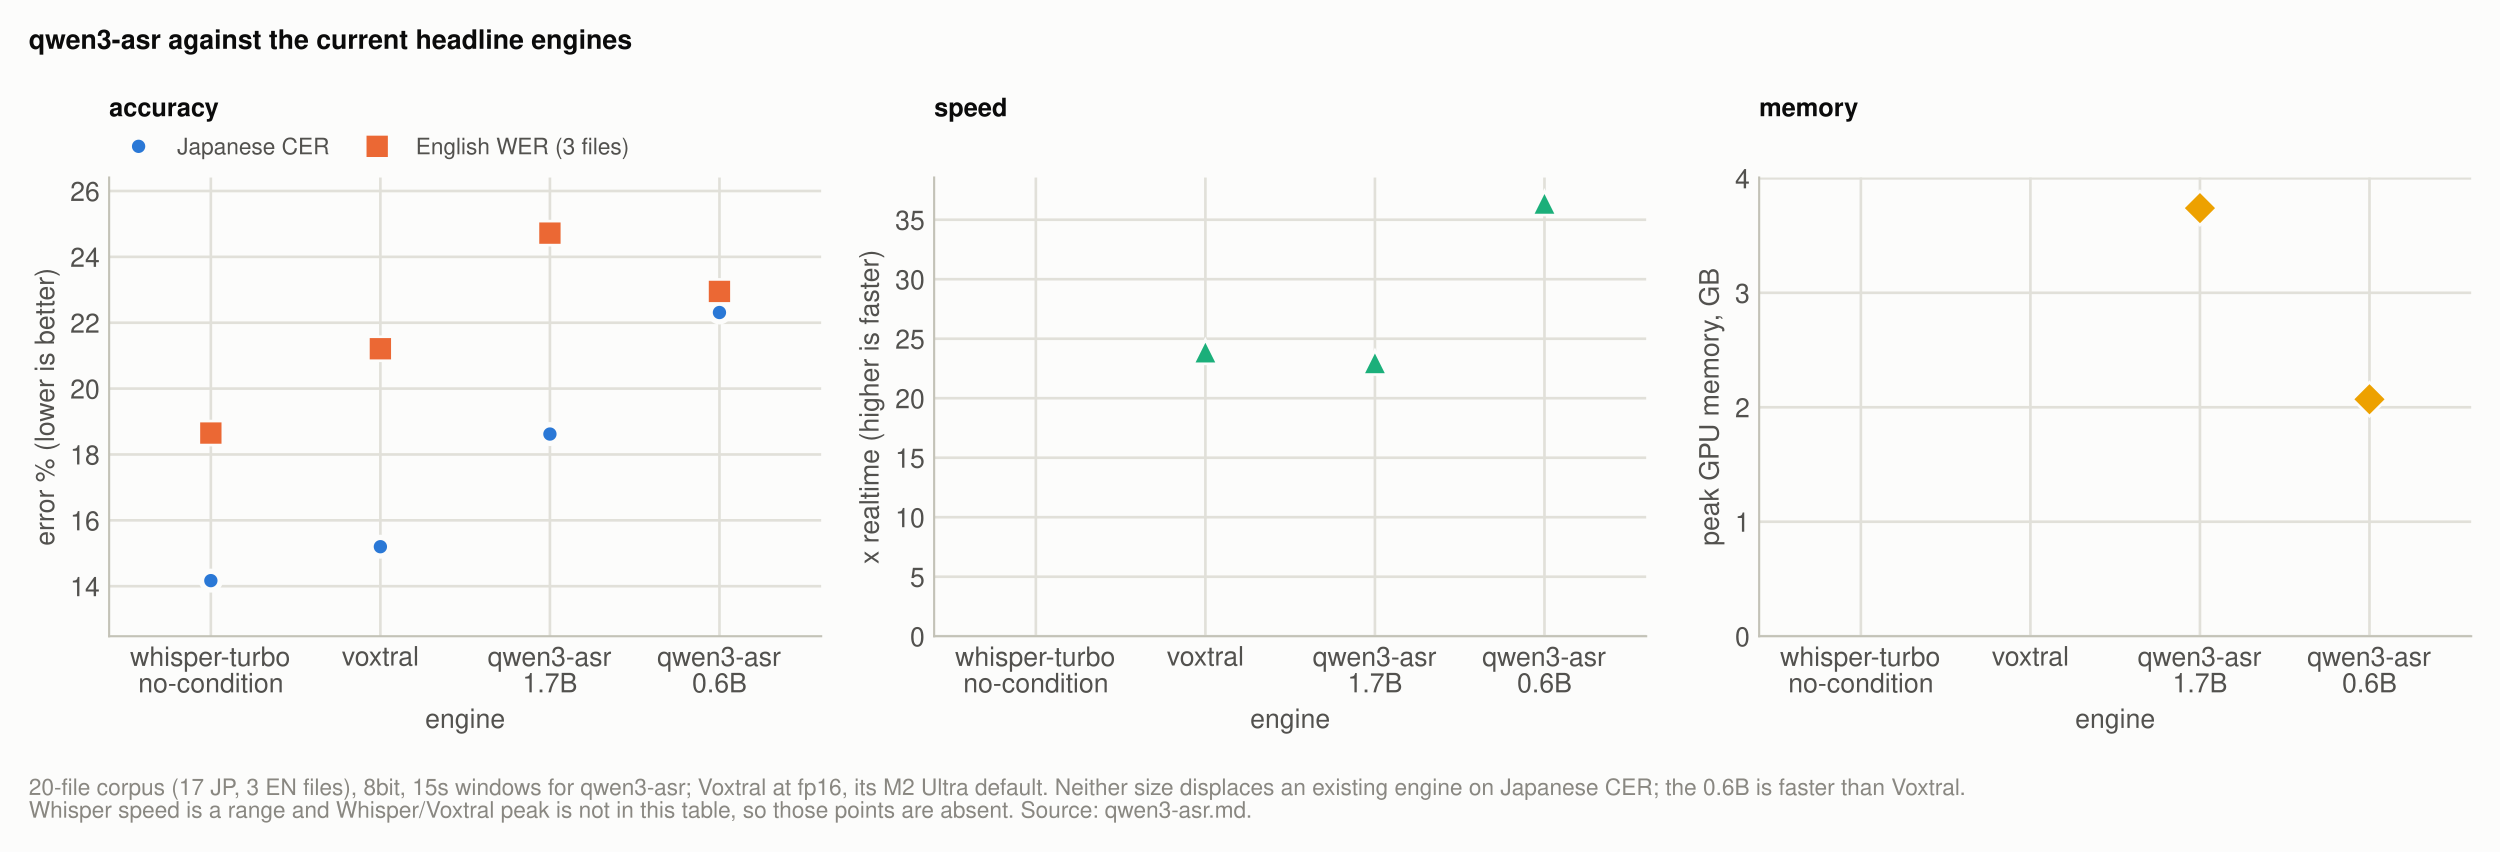
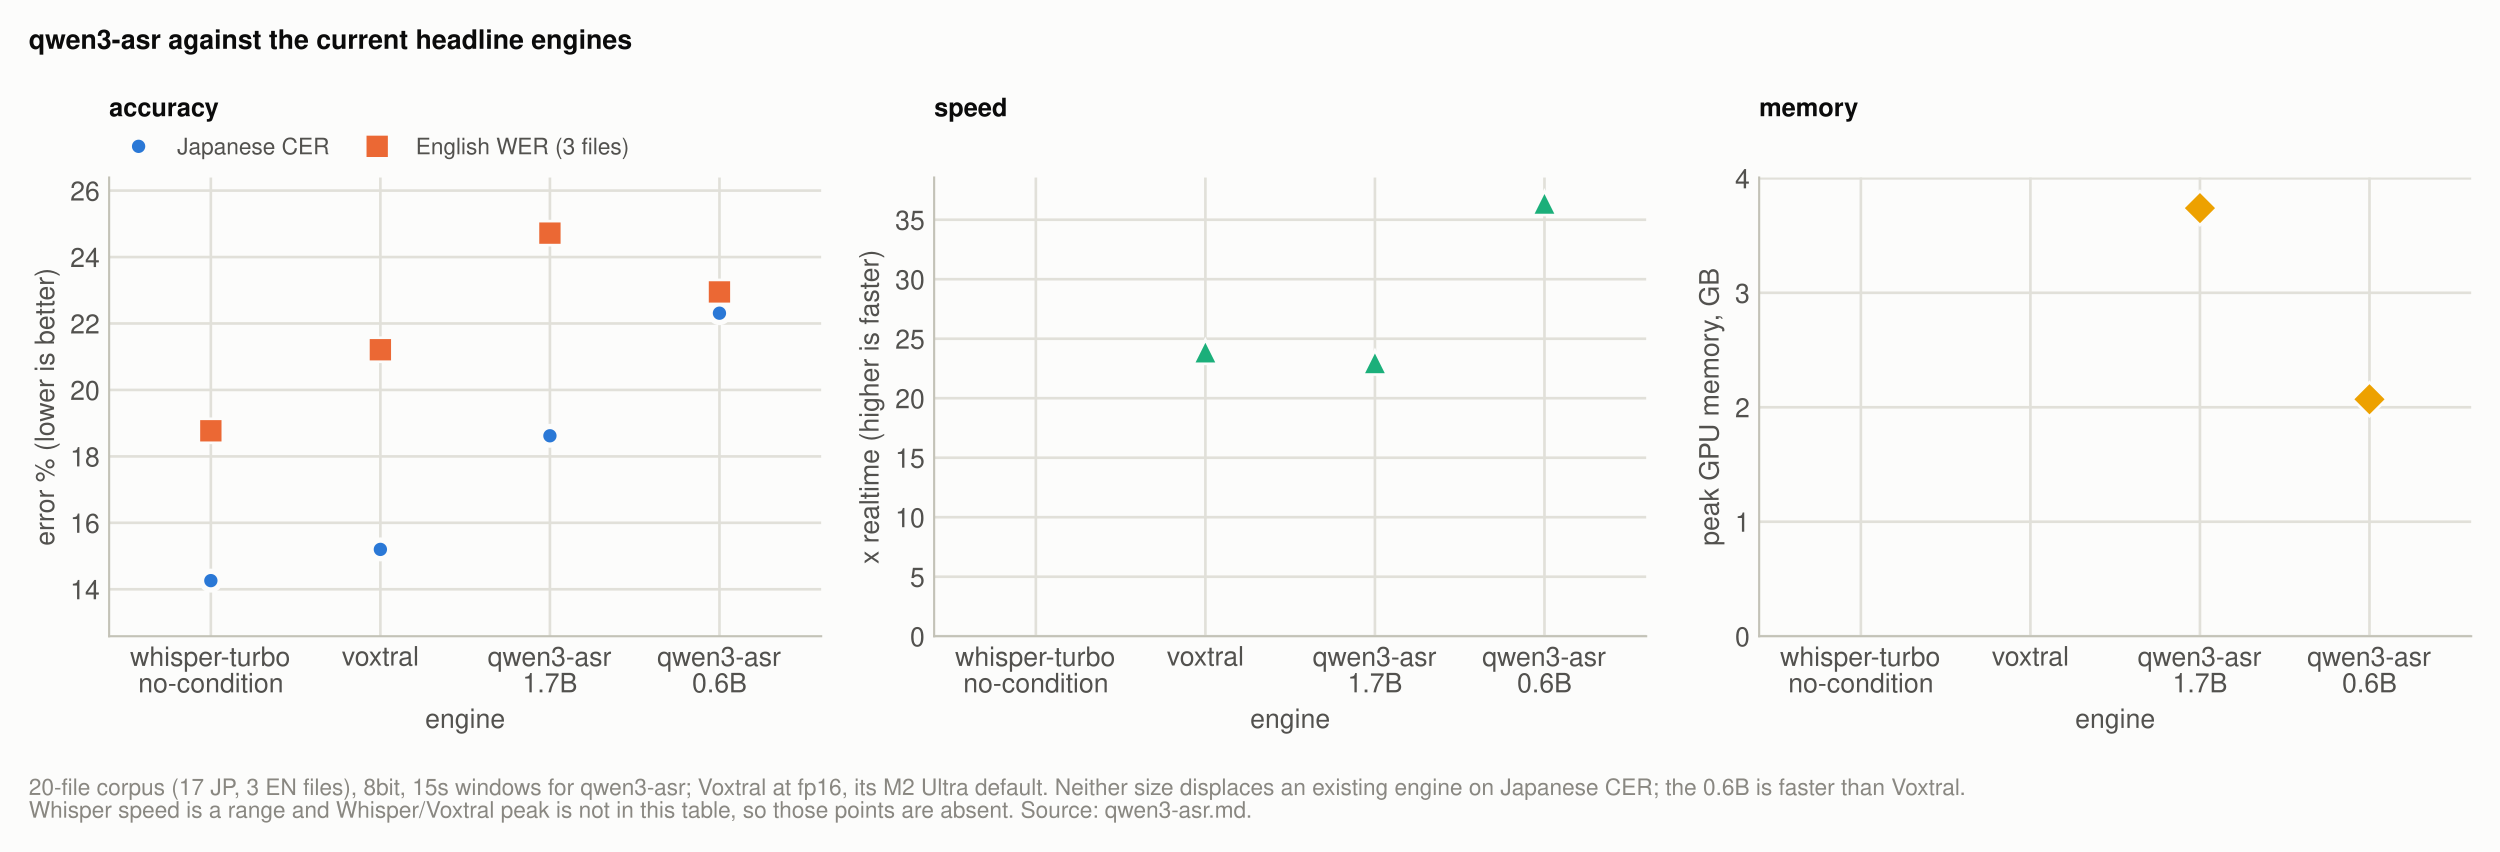
<svg xmlns="http://www.w3.org/2000/svg" xmlns:xlink="http://www.w3.org/1999/xlink" width="937.44pt" height="319.418pt" viewBox="0 0 937.44 319.418" version="1.1">
  <defs>
    <style type="text/css">*{stroke-linejoin: round; stroke-linecap: butt}</style>
  </defs>
  <g id="figure_1">
    <g id="patch_1">
      <path d="M 0 319.418  L 937.44 319.418  L 937.44 0  L 0 0  z " style="fill: #fcfcfb" />
    </g>
    <g id="axes_1">
      <g id="patch_2">
        <path d="M 40.92 238.569  L 307.92 238.569  L 307.92 66.569  L 40.92 66.569  z " style="fill: #fcfcfb" />
      </g>
      <g id="matplotlib.axis_1">
        <g id="xtick_1">
          <g id="line2d_1">
            <path d="M 79.063 238.569  L 79.063 66.569  " clip-path="url(#p41b90d201b)" style="fill: none; stroke: #e1e0d9; stroke-linecap: round" />
          </g>
          <g id="line2d_2" />
          <g id="text_1">
            <text style="font-size: 10px; font-family: 'Helvetica', 'Arial', 'DejaVu Sans'; fill: #52514e" transform="translate(48.77458 249.718)">whisper-turbo</text>
            <text style="font-size: 10px; font-family: 'Helvetica', 'Arial', 'DejaVu Sans'; fill: #52514e" transform="translate(51.82379 259.6002)">no-condition</text>
          </g>
        </g>
        <g id="xtick_2">
          <g id="line2d_3">
            <path d="M 142.634 238.569  L 142.634 66.569  " clip-path="url(#p41b90d201b)" style="fill: none; stroke: #e1e0d9; stroke-linecap: round" />
          </g>
          <g id="line2d_4" />
          <g id="text_2">
            <text style="font-size: 10px; font-family: 'Helvetica', 'Arial', 'DejaVu Sans'; text-anchor: middle; fill: #52514e" x="142.634" y="249.569" transform="rotate(-0 142.6343 249.5691)">voxtral</text>
          </g>
        </g>
        <g id="xtick_3">
          <g id="line2d_5">
            <path d="M 206.206 238.569  L 206.206 66.569  " clip-path="url(#p41b90d201b)" style="fill: none; stroke: #e1e0d9; stroke-linecap: round" />
          </g>
          <g id="line2d_6" />
          <g id="text_3">
            <text style="font-size: 10px; font-family: 'Helvetica', 'Arial', 'DejaVu Sans'; fill: #52514e" transform="translate(182.8627 249.718)">qwen3-asr</text>
            <text style="font-size: 10px; font-family: 'Helvetica', 'Arial', 'DejaVu Sans'; fill: #52514e" transform="translate(195.9206 259.6002)">1.7B</text>
          </g>
        </g>
        <g id="xtick_4">
          <g id="line2d_7">
            <path d="M 269.777 238.569  L 269.777 66.569  " clip-path="url(#p41b90d201b)" style="fill: none; stroke: #e1e0d9; stroke-linecap: round" />
          </g>
          <g id="line2d_8" />
          <g id="text_4">
            <text style="font-size: 10px; font-family: 'Helvetica', 'Arial', 'DejaVu Sans'; fill: #52514e" transform="translate(246.4342 249.718)">qwen3-asr</text>
            <text style="font-size: 10px; font-family: 'Helvetica', 'Arial', 'DejaVu Sans'; fill: #52514e" transform="translate(259.492 259.6002)">0.6B</text>
          </g>
        </g>
        <g id="text_5">
          <text style="font-size: 10px; font-family: 'Helvetica', 'Arial', 'DejaVu Sans'; text-anchor: middle; fill: #52514e" x="174.42" y="272.948" transform="rotate(-0 174.42 272.9484)">engine</text>
        </g>
      </g>
      <g id="matplotlib.axis_2">
        <g id="ytick_1">
          <g id="line2d_9">
-             <path d="M 40.92 219.82  L 307.92 219.82  " clip-path="url(#p41b90d201b)" style="fill: none; stroke: #e1e0d9; stroke-linecap: round" />
+             <path d="M 40.92 220.959  L 307.92 220.959  " clip-path="url(#p41b90d201b)" style="fill: none; stroke: #e1e0d9; stroke-linecap: round" />
          </g>
          <g id="line2d_10" />
          <g id="text_6">
-             <text style="font-size: 10px; font-family: 'Helvetica', 'Arial', 'DejaVu Sans'; text-anchor: end; fill: #52514e" x="37.42" y="223.57" transform="rotate(-0 37.42 223.5703)">14</text>
+             <text style="font-size: 10px; font-family: 'Helvetica', 'Arial', 'DejaVu Sans'; text-anchor: end; fill: #52514e" x="37.42" y="224.709" transform="rotate(-0 37.42 224.7095)">14</text>
          </g>
        </g>
        <g id="ytick_2">
          <g id="line2d_11">
-             <path d="M 40.92 195.118  L 307.92 195.118  " clip-path="url(#p41b90d201b)" style="fill: none; stroke: #e1e0d9; stroke-linecap: round" />
+             <path d="M 40.92 196.045  L 307.92 196.045  " clip-path="url(#p41b90d201b)" style="fill: none; stroke: #e1e0d9; stroke-linecap: round" />
          </g>
          <g id="line2d_12" />
          <g id="text_7">
-             <text style="font-size: 10px; font-family: 'Helvetica', 'Arial', 'DejaVu Sans'; text-anchor: end; fill: #52514e" x="37.42" y="198.868" transform="rotate(-0 37.42 198.8682)">16</text>
+             <text style="font-size: 10px; font-family: 'Helvetica', 'Arial', 'DejaVu Sans'; text-anchor: end; fill: #52514e" x="37.42" y="199.795" transform="rotate(-0 37.42 199.7949)">16</text>
          </g>
        </g>
        <g id="ytick_3">
          <g id="line2d_13">
-             <path d="M 40.92 170.416  L 307.92 170.416  " clip-path="url(#p41b90d201b)" style="fill: none; stroke: #e1e0d9; stroke-linecap: round" />
+             <path d="M 40.92 171.13  L 307.92 171.13  " clip-path="url(#p41b90d201b)" style="fill: none; stroke: #e1e0d9; stroke-linecap: round" />
          </g>
          <g id="line2d_14" />
          <g id="text_8">
-             <text style="font-size: 10px; font-family: 'Helvetica', 'Arial', 'DejaVu Sans'; text-anchor: end; fill: #52514e" x="37.42" y="174.166" transform="rotate(-0 37.42 174.1662)">18</text>
+             <text style="font-size: 10px; font-family: 'Helvetica', 'Arial', 'DejaVu Sans'; text-anchor: end; fill: #52514e" x="37.42" y="174.88" transform="rotate(-0 37.42 174.8804)">18</text>
          </g>
        </g>
        <g id="ytick_4">
          <g id="line2d_15">
-             <path d="M 40.92 145.714  L 307.92 145.714  " clip-path="url(#p41b90d201b)" style="fill: none; stroke: #e1e0d9; stroke-linecap: round" />
+             <path d="M 40.92 146.216  L 307.92 146.216  " clip-path="url(#p41b90d201b)" style="fill: none; stroke: #e1e0d9; stroke-linecap: round" />
          </g>
          <g id="line2d_16" />
          <g id="text_9">
-             <text style="font-size: 10px; font-family: 'Helvetica', 'Arial', 'DejaVu Sans'; text-anchor: end; fill: #52514e" x="37.42" y="149.464" transform="rotate(-0 37.42 149.4642)">20</text>
+             <text style="font-size: 10px; font-family: 'Helvetica', 'Arial', 'DejaVu Sans'; text-anchor: end; fill: #52514e" x="37.42" y="149.966" transform="rotate(-0 37.42 149.9658)">20</text>
          </g>
        </g>
        <g id="ytick_5">
          <g id="line2d_17">
-             <path d="M 40.92 121.012  L 307.92 121.012  " clip-path="url(#p41b90d201b)" style="fill: none; stroke: #e1e0d9; stroke-linecap: round" />
+             <path d="M 40.92 121.301  L 307.92 121.301  " clip-path="url(#p41b90d201b)" style="fill: none; stroke: #e1e0d9; stroke-linecap: round" />
          </g>
          <g id="line2d_18" />
          <g id="text_10">
-             <text style="font-size: 10px; font-family: 'Helvetica', 'Arial', 'DejaVu Sans'; text-anchor: end; fill: #52514e" x="37.42" y="124.762" transform="rotate(-0 37.42 124.7622)">22</text>
+             <text style="font-size: 10px; font-family: 'Helvetica', 'Arial', 'DejaVu Sans'; text-anchor: end; fill: #52514e" x="37.42" y="125.051" transform="rotate(-0 37.42 125.0513)">22</text>
          </g>
        </g>
        <g id="ytick_6">
          <g id="line2d_19">
-             <path d="M 40.92 96.31  L 307.92 96.31  " clip-path="url(#p41b90d201b)" style="fill: none; stroke: #e1e0d9; stroke-linecap: round" />
+             <path d="M 40.92 96.387  L 307.92 96.387  " clip-path="url(#p41b90d201b)" style="fill: none; stroke: #e1e0d9; stroke-linecap: round" />
          </g>
          <g id="line2d_20" />
          <g id="text_11">
-             <text style="font-size: 10px; font-family: 'Helvetica', 'Arial', 'DejaVu Sans'; text-anchor: end; fill: #52514e" x="37.42" y="100.06" transform="rotate(-0 37.42 100.0602)">24</text>
+             <text style="font-size: 10px; font-family: 'Helvetica', 'Arial', 'DejaVu Sans'; text-anchor: end; fill: #52514e" x="37.42" y="100.137" transform="rotate(-0 37.42 100.1367)">24</text>
          </g>
        </g>
        <g id="ytick_7">
          <g id="line2d_21">
-             <path d="M 40.92 71.608  L 307.92 71.608  " clip-path="url(#p41b90d201b)" style="fill: none; stroke: #e1e0d9; stroke-linecap: round" />
+             <path d="M 40.92 71.472  L 307.92 71.472  " clip-path="url(#p41b90d201b)" style="fill: none; stroke: #e1e0d9; stroke-linecap: round" />
          </g>
          <g id="line2d_22" />
          <g id="text_12">
-             <text style="font-size: 10px; font-family: 'Helvetica', 'Arial', 'DejaVu Sans'; text-anchor: end; fill: #52514e" x="37.42" y="75.358" transform="rotate(-0 37.42 75.35821)">26</text>
+             <text style="font-size: 10px; font-family: 'Helvetica', 'Arial', 'DejaVu Sans'; text-anchor: end; fill: #52514e" x="37.42" y="75.222" transform="rotate(-0 37.42 75.22218)">26</text>
          </g>
        </g>
        <g id="text_13">
          <text style="font-size: 10px; font-family: 'Helvetica', 'Arial', 'DejaVu Sans'; text-anchor: middle; fill: #52514e" x="20.258" y="152.569" transform="rotate(-90 20.2575 152.569)">error % (lower is better)</text>
        </g>
      </g>
      <g id="patch_3">
        <path d="M 40.92 238.569  L 40.92 66.569  " style="fill: none; stroke: #c3c2b7; stroke-width: 0.8; stroke-linejoin: miter; stroke-linecap: square" />
      </g>
      <g id="patch_4">
        <path d="M 40.92 238.569  L 307.92 238.569  " style="fill: none; stroke: #c3c2b7; stroke-width: 0.8; stroke-linejoin: miter; stroke-linecap: square" />
      </g>
      <g id="line2d_23">
        <defs>
          <path id="me25996a3b5" d="M 0 3.5  C 0.928 3.5 1.819 3.131 2.475 2.475  C 3.131 1.819 3.5 0.928 3.5 0  C 3.5 -0.928 3.131 -1.819 2.475 -2.475  C 1.819 -3.131 0.928 -3.5 0 -3.5  C -0.928 -3.5 -1.819 -3.131 -2.475 -2.475  C -3.131 -1.819 -3.5 -0.928 -3.5 0  C -3.5 0.928 -3.131 1.819 -2.475 2.475  C -1.819 3.131 -0.928 3.5 0 3.5  z " style="stroke: #fcfcfb; stroke-width: 2" />
        </defs>
        <g clip-path="url(#p41b90d201b)">
          <use xlink:href="#me25996a3b5" x="79.063" y="217.721" style="fill: #2a78d6; stroke: #fcfcfb; stroke-width: 2" />
-           <use xlink:href="#me25996a3b5" x="142.634" y="204.999" style="fill: #2a78d6; stroke: #fcfcfb; stroke-width: 2" />
-           <use xlink:href="#me25996a3b5" x="206.206" y="162.759" style="fill: #2a78d6; stroke: #fcfcfb; stroke-width: 2" />
-           <use xlink:href="#me25996a3b5" x="269.777" y="117.183" style="fill: #2a78d6; stroke: #fcfcfb; stroke-width: 2" />
+           <use xlink:href="#me25996a3b5" x="142.634" y="206.011" style="fill: #2a78d6; stroke: #fcfcfb; stroke-width: 2" />
+           <use xlink:href="#me25996a3b5" x="206.206" y="163.407" style="fill: #2a78d6; stroke: #fcfcfb; stroke-width: 2" />
+           <use xlink:href="#me25996a3b5" x="269.777" y="117.44" style="fill: #2a78d6; stroke: #fcfcfb; stroke-width: 2" />
        </g>
      </g>
      <g id="line2d_24">
        <defs>
          <path id="m1132983ee9" d="M -4.5 4.5  L 4.5 4.5  L 4.5 -4.5  L -4.5 -4.5  z " style="stroke: #fcfcfb; stroke-linejoin: miter" />
        </defs>
        <g clip-path="url(#p41b90d201b)">
-           <use xlink:href="#m1132983ee9" x="79.063" y="162.388" style="fill: #eb6834; stroke: #fcfcfb; stroke-linejoin: miter" />
-           <use xlink:href="#m1132983ee9" x="142.634" y="130.77" style="fill: #eb6834; stroke: #fcfcfb; stroke-linejoin: miter" />
+           <use xlink:href="#m1132983ee9" x="79.063" y="161.538" style="fill: #eb6834; stroke: #fcfcfb; stroke-linejoin: miter" />
+           <use xlink:href="#m1132983ee9" x="142.634" y="131.143" style="fill: #eb6834; stroke: #fcfcfb; stroke-linejoin: miter" />
          <use xlink:href="#m1132983ee9" x="206.206" y="87.417" style="fill: #eb6834; stroke: #fcfcfb; stroke-linejoin: miter" />
-           <use xlink:href="#m1132983ee9" x="269.777" y="109.279" style="fill: #eb6834; stroke: #fcfcfb; stroke-linejoin: miter" />
+           <use xlink:href="#m1132983ee9" x="269.777" y="109.467" style="fill: #eb6834; stroke: #fcfcfb; stroke-linejoin: miter" />
        </g>
      </g>
      <g id="text_14">
        <text style="font-weight: 700; font-size: 9.5px; font-family: 'Helvetica', 'Arial', 'DejaVu Sans'; text-anchor: start; fill: #0b0b0b" x="40.92" y="43.569" transform="rotate(-0 40.92 43.569)">accuracy</text>
      </g>
      <g id="legend_1">
        <g id="line2d_25">
          <g>
            <use xlink:href="#me25996a3b5" x="51.97" y="54.873" style="fill: #2a78d6; stroke: #fcfcfb; stroke-width: 2" />
          </g>
        </g>
        <g id="text_15">
          <text style="font-size: 8.5px; font-family: 'Helvetica', 'Arial', 'DejaVu Sans'; text-anchor: start; fill: #52514e" x="66.42" y="57.848" transform="rotate(-0 66.42 57.84837)">Japanese CER</text>
        </g>
        <g id="line2d_26">
          <g>
            <use xlink:href="#m1132983ee9" x="141.439" y="54.873" style="fill: #eb6834; stroke: #fcfcfb; stroke-linejoin: miter" />
          </g>
        </g>
        <g id="text_16">
          <text style="font-size: 8.5px; font-family: 'Helvetica', 'Arial', 'DejaVu Sans'; text-anchor: start; fill: #52514e" x="155.889" y="57.848" transform="rotate(-0 155.8891 57.84837)">English WER (3 files)</text>
        </g>
      </g>
    </g>
    <g id="axes_2">
      <g id="patch_5">
        <path d="M 350.28 238.569  L 617.28 238.569  L 617.28 66.569  L 350.28 66.569  z " style="fill: #fcfcfb" />
      </g>
      <g id="matplotlib.axis_3">
        <g id="xtick_5">
          <g id="line2d_27">
            <path d="M 388.423 238.569  L 388.423 66.569  " clip-path="url(#p05839b32f9)" style="fill: none; stroke: #e1e0d9; stroke-linecap: round" />
          </g>
          <g id="line2d_28" />
          <g id="text_17">
            <text style="font-size: 10px; font-family: 'Helvetica', 'Arial', 'DejaVu Sans'; fill: #52514e" transform="translate(358.1346 249.718)">whisper-turbo</text>
            <text style="font-size: 10px; font-family: 'Helvetica', 'Arial', 'DejaVu Sans'; fill: #52514e" transform="translate(361.1838 259.6002)">no-condition</text>
          </g>
        </g>
        <g id="xtick_6">
          <g id="line2d_29">
            <path d="M 451.994 238.569  L 451.994 66.569  " clip-path="url(#p05839b32f9)" style="fill: none; stroke: #e1e0d9; stroke-linecap: round" />
          </g>
          <g id="line2d_30" />
          <g id="text_18">
            <text style="font-size: 10px; font-family: 'Helvetica', 'Arial', 'DejaVu Sans'; text-anchor: middle; fill: #52514e" x="451.994" y="249.569" transform="rotate(-0 451.9943 249.5691)">voxtral</text>
          </g>
        </g>
        <g id="xtick_7">
          <g id="line2d_31">
            <path d="M 515.566 238.569  L 515.566 66.569  " clip-path="url(#p05839b32f9)" style="fill: none; stroke: #e1e0d9; stroke-linecap: round" />
          </g>
          <g id="line2d_32" />
          <g id="text_19">
            <text style="font-size: 10px; font-family: 'Helvetica', 'Arial', 'DejaVu Sans'; fill: #52514e" transform="translate(492.2227 249.718)">qwen3-asr</text>
            <text style="font-size: 10px; font-family: 'Helvetica', 'Arial', 'DejaVu Sans'; fill: #52514e" transform="translate(505.2806 259.6002)">1.7B</text>
          </g>
        </g>
        <g id="xtick_8">
          <g id="line2d_33">
            <path d="M 579.137 238.569  L 579.137 66.569  " clip-path="url(#p05839b32f9)" style="fill: none; stroke: #e1e0d9; stroke-linecap: round" />
          </g>
          <g id="line2d_34" />
          <g id="text_20">
            <text style="font-size: 10px; font-family: 'Helvetica', 'Arial', 'DejaVu Sans'; fill: #52514e" transform="translate(555.7942 249.718)">qwen3-asr</text>
            <text style="font-size: 10px; font-family: 'Helvetica', 'Arial', 'DejaVu Sans'; fill: #52514e" transform="translate(568.852 259.6002)">0.6B</text>
          </g>
        </g>
        <g id="text_21">
          <text style="font-size: 10px; font-family: 'Helvetica', 'Arial', 'DejaVu Sans'; text-anchor: middle; fill: #52514e" x="483.78" y="272.948" transform="rotate(-0 483.78 272.9484)">engine</text>
        </g>
      </g>
      <g id="matplotlib.axis_4">
        <g id="ytick_8">
          <g id="line2d_35">
            <path d="M 350.28 238.569  L 617.28 238.569  " clip-path="url(#p05839b32f9)" style="fill: none; stroke: #e1e0d9; stroke-linecap: round" />
          </g>
          <g id="line2d_36" />
          <g id="text_22">
            <text style="font-size: 10px; font-family: 'Helvetica', 'Arial', 'DejaVu Sans'; text-anchor: end; fill: #52514e" x="346.78" y="242.319" transform="rotate(-0 346.78 242.3191)">0</text>
          </g>
        </g>
        <g id="ytick_9">
          <g id="line2d_37">
            <path d="M 350.28 216.257  L 617.28 216.257  " clip-path="url(#p05839b32f9)" style="fill: none; stroke: #e1e0d9; stroke-linecap: round" />
          </g>
          <g id="line2d_38" />
          <g id="text_23">
            <text style="font-size: 10px; font-family: 'Helvetica', 'Arial', 'DejaVu Sans'; text-anchor: end; fill: #52514e" x="346.78" y="220.007" transform="rotate(-0 346.78 220.0069)">5</text>
          </g>
        </g>
        <g id="ytick_10">
          <g id="line2d_39">
            <path d="M 350.28 193.945  L 617.28 193.945  " clip-path="url(#p05839b32f9)" style="fill: none; stroke: #e1e0d9; stroke-linecap: round" />
          </g>
          <g id="line2d_40" />
          <g id="text_24">
            <text style="font-size: 10px; font-family: 'Helvetica', 'Arial', 'DejaVu Sans'; text-anchor: end; fill: #52514e" x="346.78" y="197.695" transform="rotate(-0 346.78 197.6947)">10</text>
          </g>
        </g>
        <g id="ytick_11">
          <g id="line2d_41">
            <path d="M 350.28 171.633  L 617.28 171.633  " clip-path="url(#p05839b32f9)" style="fill: none; stroke: #e1e0d9; stroke-linecap: round" />
          </g>
          <g id="line2d_42" />
          <g id="text_25">
            <text style="font-size: 10px; font-family: 'Helvetica', 'Arial', 'DejaVu Sans'; text-anchor: end; fill: #52514e" x="346.78" y="175.383" transform="rotate(-0 346.78 175.3826)">15</text>
          </g>
        </g>
        <g id="ytick_12">
          <g id="line2d_43">
            <path d="M 350.28 149.32  L 617.28 149.32  " clip-path="url(#p05839b32f9)" style="fill: none; stroke: #e1e0d9; stroke-linecap: round" />
          </g>
          <g id="line2d_44" />
          <g id="text_26">
            <text style="font-size: 10px; font-family: 'Helvetica', 'Arial', 'DejaVu Sans'; text-anchor: end; fill: #52514e" x="346.78" y="153.07" transform="rotate(-0 346.78 153.0704)">20</text>
          </g>
        </g>
        <g id="ytick_13">
          <g id="line2d_45">
            <path d="M 350.28 127.008  L 617.28 127.008  " clip-path="url(#p05839b32f9)" style="fill: none; stroke: #e1e0d9; stroke-linecap: round" />
          </g>
          <g id="line2d_46" />
          <g id="text_27">
            <text style="font-size: 10px; font-family: 'Helvetica', 'Arial', 'DejaVu Sans'; text-anchor: end; fill: #52514e" x="346.78" y="130.758" transform="rotate(-0 346.78 130.7582)">25</text>
          </g>
        </g>
        <g id="ytick_14">
          <g id="line2d_47">
            <path d="M 350.28 104.696  L 617.28 104.696  " clip-path="url(#p05839b32f9)" style="fill: none; stroke: #e1e0d9; stroke-linecap: round" />
          </g>
          <g id="line2d_48" />
          <g id="text_28">
            <text style="font-size: 10px; font-family: 'Helvetica', 'Arial', 'DejaVu Sans'; text-anchor: end; fill: #52514e" x="346.78" y="108.446" transform="rotate(-0 346.78 108.446)">30</text>
          </g>
        </g>
        <g id="ytick_15">
          <g id="line2d_49">
            <path d="M 350.28 82.384  L 617.28 82.384  " clip-path="url(#p05839b32f9)" style="fill: none; stroke: #e1e0d9; stroke-linecap: round" />
          </g>
          <g id="line2d_50" />
          <g id="text_29">
            <text style="font-size: 10px; font-family: 'Helvetica', 'Arial', 'DejaVu Sans'; text-anchor: end; fill: #52514e" x="346.78" y="86.134" transform="rotate(-0 346.78 86.13387)">35</text>
          </g>
        </g>
        <g id="text_30">
          <text style="font-size: 10px; font-family: 'Helvetica', 'Arial', 'DejaVu Sans'; text-anchor: middle; fill: #52514e" x="329.446" y="152.569" transform="rotate(-90 329.4456 152.569)">x realtime (higher is faster)</text>
        </g>
      </g>
      <g id="patch_6">
        <path d="M 350.28 238.569  L 350.28 66.569  " style="fill: none; stroke: #c3c2b7; stroke-width: 0.8; stroke-linejoin: miter; stroke-linecap: square" />
      </g>
      <g id="patch_7">
        <path d="M 350.28 238.569  L 617.28 238.569  " style="fill: none; stroke: #c3c2b7; stroke-width: 0.8; stroke-linejoin: miter; stroke-linecap: square" />
      </g>
      <g id="line2d_51">
        <defs>
          <path id="m2f4d4d476e" d="M 0 -4.5  L -4.5 4.5  L 4.5 4.5  z " style="stroke: #fcfcfb; stroke-linejoin: miter" />
        </defs>
        <g clip-path="url(#p05839b32f9)">
          <use xlink:href="#m2f4d4d476e" x="451.994" y="131.917" style="fill: #1baf7a; stroke: #fcfcfb; stroke-linejoin: miter" />
          <use xlink:href="#m2f4d4d476e" x="515.566" y="135.933" style="fill: #1baf7a; stroke: #fcfcfb; stroke-linejoin: miter" />
          <use xlink:href="#m2f4d4d476e" x="579.137" y="76.136" style="fill: #1baf7a; stroke: #fcfcfb; stroke-linejoin: miter" />
        </g>
      </g>
      <g id="text_31">
        <text style="font-weight: 700; font-size: 9.5px; font-family: 'Helvetica', 'Arial', 'DejaVu Sans'; text-anchor: start; fill: #0b0b0b" x="350.28" y="43.569" transform="rotate(-0 350.28 43.569)">speed</text>
      </g>
    </g>
    <g id="axes_3">
      <g id="patch_8">
        <path d="M 659.64 238.569  L 926.64 238.569  L 926.64 66.569  L 659.64 66.569  z " style="fill: #fcfcfb" />
      </g>
      <g id="matplotlib.axis_5">
        <g id="xtick_9">
          <g id="line2d_52">
            <path d="M 697.783 238.569  L 697.783 66.569  " clip-path="url(#p542490f00c)" style="fill: none; stroke: #e1e0d9; stroke-linecap: round" />
          </g>
          <g id="line2d_53" />
          <g id="text_32">
            <text style="font-size: 10px; font-family: 'Helvetica', 'Arial', 'DejaVu Sans'; fill: #52514e" transform="translate(667.4946 249.718)">whisper-turbo</text>
            <text style="font-size: 10px; font-family: 'Helvetica', 'Arial', 'DejaVu Sans'; fill: #52514e" transform="translate(670.5438 259.6002)">no-condition</text>
          </g>
        </g>
        <g id="xtick_10">
          <g id="line2d_54">
            <path d="M 761.354 238.569  L 761.354 66.569  " clip-path="url(#p542490f00c)" style="fill: none; stroke: #e1e0d9; stroke-linecap: round" />
          </g>
          <g id="line2d_55" />
          <g id="text_33">
            <text style="font-size: 10px; font-family: 'Helvetica', 'Arial', 'DejaVu Sans'; text-anchor: middle; fill: #52514e" x="761.354" y="249.569" transform="rotate(-0 761.3543 249.5691)">voxtral</text>
          </g>
        </g>
        <g id="xtick_11">
          <g id="line2d_56">
            <path d="M 824.926 238.569  L 824.926 66.569  " clip-path="url(#p542490f00c)" style="fill: none; stroke: #e1e0d9; stroke-linecap: round" />
          </g>
          <g id="line2d_57" />
          <g id="text_34">
            <text style="font-size: 10px; font-family: 'Helvetica', 'Arial', 'DejaVu Sans'; fill: #52514e" transform="translate(801.5827 249.718)">qwen3-asr</text>
            <text style="font-size: 10px; font-family: 'Helvetica', 'Arial', 'DejaVu Sans'; fill: #52514e" transform="translate(814.6406 259.6002)">1.7B</text>
          </g>
        </g>
        <g id="xtick_12">
          <g id="line2d_58">
            <path d="M 888.497 238.569  L 888.497 66.569  " clip-path="url(#p542490f00c)" style="fill: none; stroke: #e1e0d9; stroke-linecap: round" />
          </g>
          <g id="line2d_59" />
          <g id="text_35">
            <text style="font-size: 10px; font-family: 'Helvetica', 'Arial', 'DejaVu Sans'; fill: #52514e" transform="translate(865.1542 249.718)">qwen3-asr</text>
            <text style="font-size: 10px; font-family: 'Helvetica', 'Arial', 'DejaVu Sans'; fill: #52514e" transform="translate(878.212 259.6002)">0.6B</text>
          </g>
        </g>
        <g id="text_36">
          <text style="font-size: 10px; font-family: 'Helvetica', 'Arial', 'DejaVu Sans'; text-anchor: middle; fill: #52514e" x="793.14" y="272.948" transform="rotate(-0 793.14 272.9484)">engine</text>
        </g>
      </g>
      <g id="matplotlib.axis_6">
        <g id="ytick_16">
          <g id="line2d_60">
            <path d="M 659.64 238.569  L 926.64 238.569  " clip-path="url(#p542490f00c)" style="fill: none; stroke: #e1e0d9; stroke-linecap: round" />
          </g>
          <g id="line2d_61" />
          <g id="text_37">
            <text style="font-size: 10px; font-family: 'Helvetica', 'Arial', 'DejaVu Sans'; text-anchor: end; fill: #52514e" x="656.14" y="242.319" transform="rotate(-0 656.14 242.3191)">0</text>
          </g>
        </g>
        <g id="ytick_17">
          <g id="line2d_62">
            <path d="M 659.64 195.646  L 926.64 195.646  " clip-path="url(#p542490f00c)" style="fill: none; stroke: #e1e0d9; stroke-linecap: round" />
          </g>
          <g id="line2d_63" />
          <g id="text_38">
            <text style="font-size: 10px; font-family: 'Helvetica', 'Arial', 'DejaVu Sans'; text-anchor: end; fill: #52514e" x="656.14" y="199.396" transform="rotate(-0 656.14 199.3963)">1</text>
          </g>
        </g>
        <g id="ytick_18">
          <g id="line2d_64">
            <path d="M 659.64 152.724  L 926.64 152.724  " clip-path="url(#p542490f00c)" style="fill: none; stroke: #e1e0d9; stroke-linecap: round" />
          </g>
          <g id="line2d_65" />
          <g id="text_39">
            <text style="font-size: 10px; font-family: 'Helvetica', 'Arial', 'DejaVu Sans'; text-anchor: end; fill: #52514e" x="656.14" y="156.474" transform="rotate(-0 656.14 156.4736)">2</text>
          </g>
        </g>
        <g id="ytick_19">
          <g id="line2d_66">
            <path d="M 659.64 109.801  L 926.64 109.801  " clip-path="url(#p542490f00c)" style="fill: none; stroke: #e1e0d9; stroke-linecap: round" />
          </g>
          <g id="line2d_67" />
          <g id="text_40">
            <text style="font-size: 10px; font-family: 'Helvetica', 'Arial', 'DejaVu Sans'; text-anchor: end; fill: #52514e" x="656.14" y="113.551" transform="rotate(-0 656.14 113.5508)">3</text>
          </g>
        </g>
        <g id="ytick_20">
          <g id="line2d_68">
            <path d="M 659.64 66.878  L 926.64 66.878  " clip-path="url(#p542490f00c)" style="fill: none; stroke: #e1e0d9; stroke-linecap: round" />
          </g>
          <g id="line2d_69" />
          <g id="text_41">
            <text style="font-size: 10px; font-family: 'Helvetica', 'Arial', 'DejaVu Sans'; text-anchor: end; fill: #52514e" x="656.14" y="70.628" transform="rotate(-0 656.14 70.62804)">4</text>
          </g>
        </g>
        <g id="text_42">
          <text style="font-size: 10px; font-family: 'Helvetica', 'Arial', 'DejaVu Sans'; text-anchor: middle; fill: #52514e" x="644.435" y="152.569" transform="rotate(-90 644.4353 152.569)">peak GPU memory, GB</text>
        </g>
      </g>
      <g id="patch_9">
        <path d="M 659.64 238.569  L 659.64 66.569  " style="fill: none; stroke: #c3c2b7; stroke-width: 0.8; stroke-linejoin: miter; stroke-linecap: square" />
      </g>
      <g id="patch_10">
        <path d="M 659.64 238.569  L 926.64 238.569  " style="fill: none; stroke: #c3c2b7; stroke-width: 0.8; stroke-linejoin: miter; stroke-linecap: square" />
      </g>
      <g id="line2d_70">
        <defs>
          <path id="m8de7644a40" d="M -0 6.364  L 6.364 0  L 0 -6.364  L -6.364 -0  z " style="stroke: #fcfcfb; stroke-linejoin: miter" />
        </defs>
        <g clip-path="url(#p542490f00c)">
          <use xlink:href="#m8de7644a40" x="824.926" y="78.038" style="fill: #eda100; stroke: #fcfcfb; stroke-linejoin: miter" />
          <use xlink:href="#m8de7644a40" x="888.497" y="149.719" style="fill: #eda100; stroke: #fcfcfb; stroke-linejoin: miter" />
        </g>
      </g>
      <g id="text_43">
        <text style="font-weight: 700; font-size: 9.5px; font-family: 'Helvetica', 'Arial', 'DejaVu Sans'; text-anchor: start; fill: #0b0b0b" x="659.64" y="43.569" transform="rotate(-0 659.64 43.569)">memory</text>
      </g>
    </g>
    <g id="text_44">
      <text style="font-weight: 700; font-size: 10px; font-family: 'Helvetica', 'Arial', 'DejaVu Sans'; text-anchor: start; fill: #0b0b0b" x="10.8" y="18.3" transform="rotate(-0 10.8 18.3)">qwen3-asr against the current headline engines</text>
    </g>
    <g id="text_45">
      <text style="font-size: 8.5px; font-family: 'Helvetica', 'Arial', 'DejaVu Sans'; fill: #898781" transform="translate(10.8 298.1016)">20-file corpus (17 JP, 3 EN files), 8bit, 15s windows for qwen3-asr; Voxtral at fp16, its M2 Ultra default. Neither size displaces an existing engine on Japanese CER; the 0.6B is faster than Voxtral.</text>
      <text style="font-size: 8.5px; font-family: 'Helvetica', 'Arial', 'DejaVu Sans'; fill: #898781" transform="translate(10.8 306.6104)">Whisper speed is a range and Whisper/Voxtral peak is not in this table, so those points are absent. Source: qwen3-asr.md.</text>
    </g>
  </g>
  <defs>
    <clipPath id="p41b90d201b">
      <rect x="40.92" y="66.569" width="267" height="172" />
    </clipPath>
    <clipPath id="p05839b32f9">
      <rect x="350.28" y="66.569" width="267" height="172" />
    </clipPath>
    <clipPath id="p542490f00c">
      <rect x="659.64" y="66.569" width="267" height="172" />
    </clipPath>
  </defs>
</svg>
